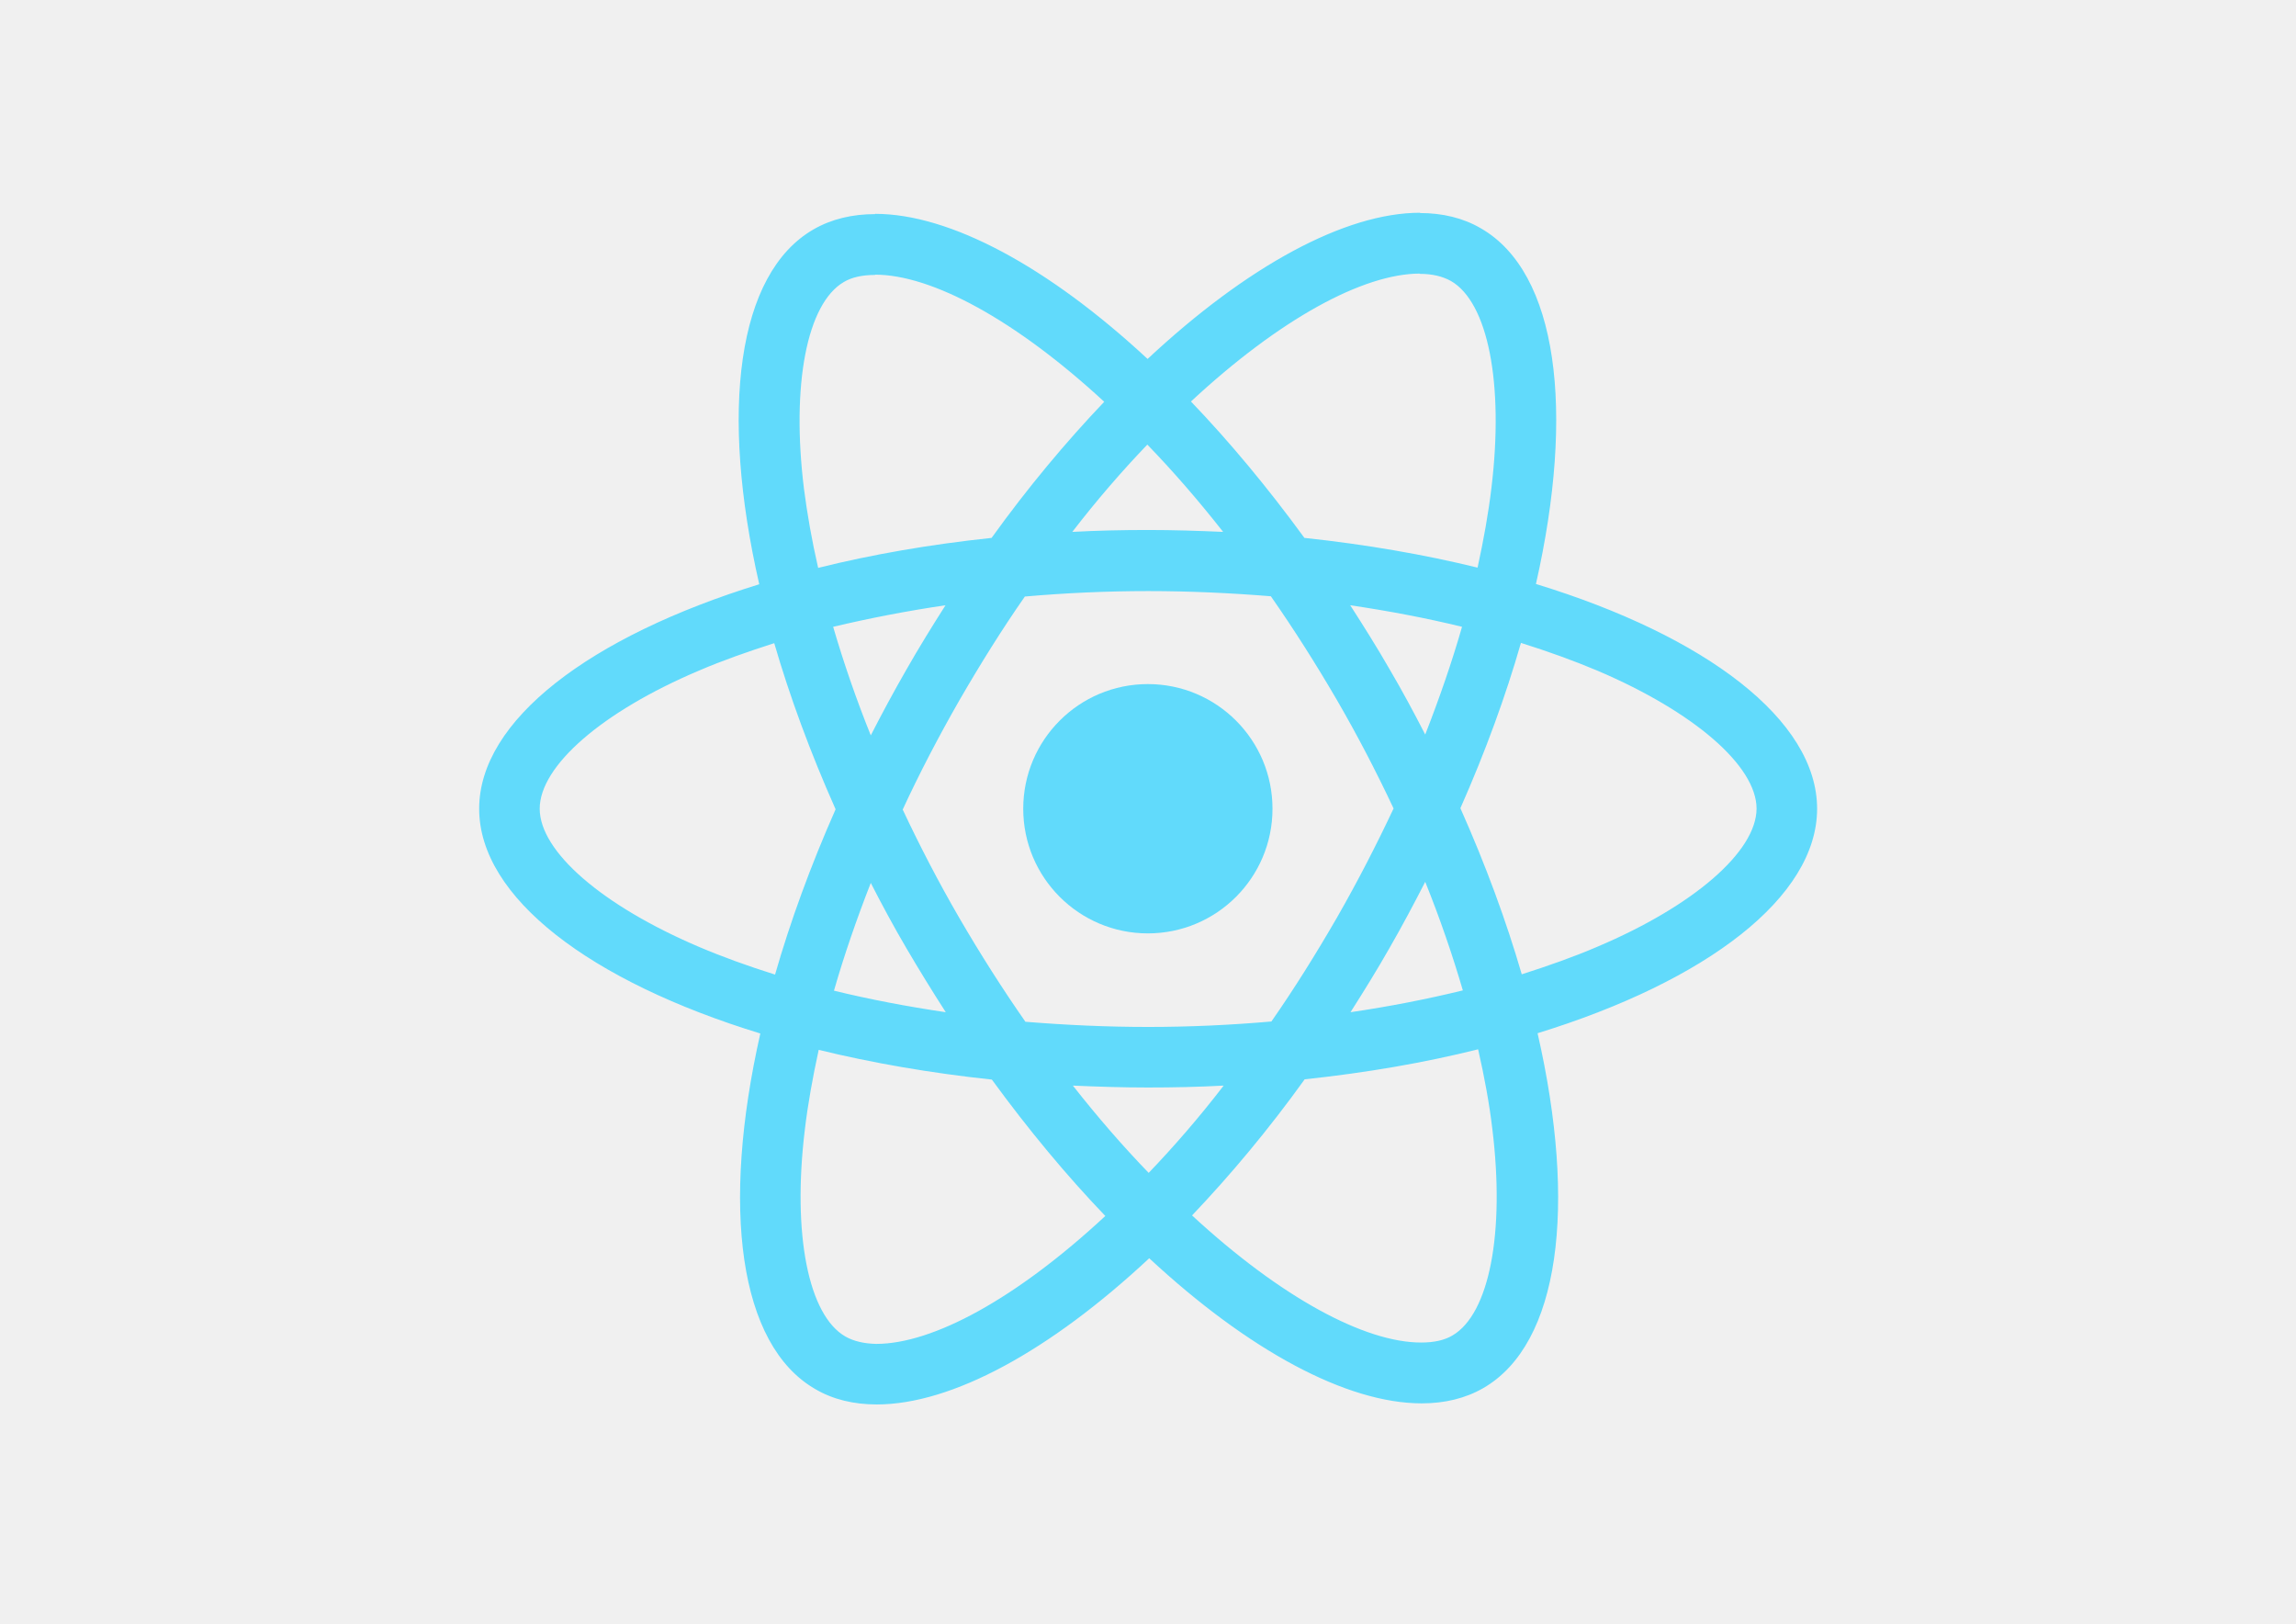
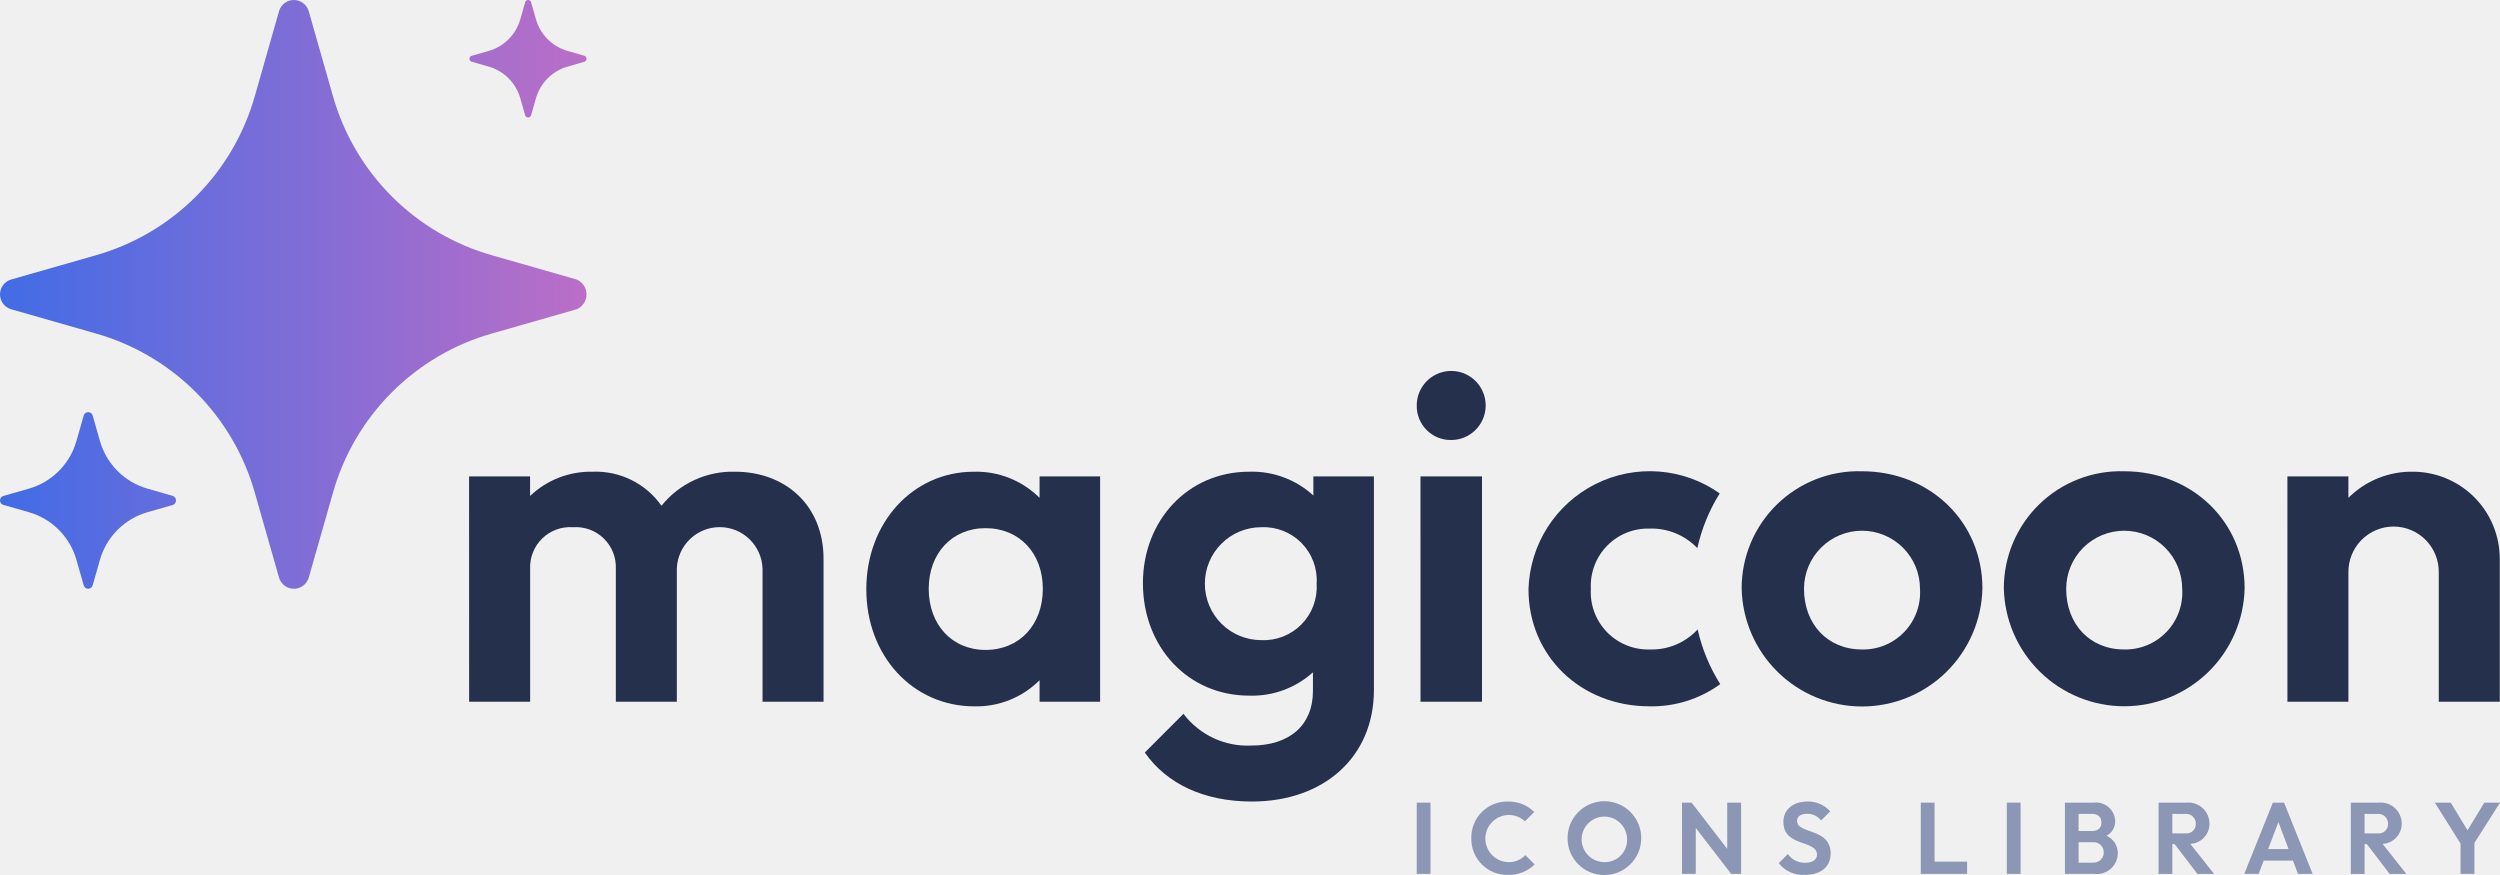
- <svg xmlns="http://www.w3.org/2000/svg" viewBox="0 0 841.9 595.3">
-   <g fill="#61DAFB">
-     <path d="M666.3 296.5c0-32.5-40.7-63.3-103.1-82.4 14.4-63.6 8-114.2-20.2-130.4-6.5-3.8-14.1-5.6-22.4-5.6v22.3c4.6 0 8.3.9 11.4 2.6 13.6 7.8 19.5 37.5 14.9 75.7-1.1 9.4-2.9 19.3-5.1 29.4-19.6-4.8-41-8.5-63.5-10.9-13.5-18.5-27.5-35.3-41.6-50 32.6-30.3 63.2-46.9 84-46.9V78c-27.5 0-63.5 19.6-99.9 53.6-36.4-33.8-72.4-53.2-99.9-53.2v22.3c20.7 0 51.4 16.5 84 46.6-14 14.7-28 31.4-41.3 49.9-22.6 2.4-44 6.1-63.6 11-2.3-10-4-19.7-5.2-29-4.7-38.2 1.1-67.9 14.6-75.8 3-1.8 6.9-2.6 11.5-2.6V78.5c-8.4 0-16 1.8-22.6 5.6-28.1 16.2-34.4 66.7-19.9 130.1-62.2 19.2-102.7 49.9-102.7 82.3 0 32.5 40.7 63.3 103.1 82.4-14.4 63.6-8 114.2 20.2 130.4 6.5 3.8 14.1 5.6 22.5 5.6 27.5 0 63.5-19.6 99.9-53.6 36.4 33.8 72.4 53.2 99.9 53.2 8.4 0 16-1.8 22.6-5.6 28.1-16.2 34.4-66.7 19.9-130.1 62-19.1 102.5-49.9 102.5-82.3zm-130.2-66.7c-3.7 12.9-8.3 26.2-13.5 39.5-4.1-8-8.4-16-13.1-24-4.6-8-9.5-15.8-14.4-23.4 14.2 2.1 27.9 4.7 41 7.9zm-45.8 106.5c-7.8 13.5-15.8 26.3-24.1 38.2-14.9 1.3-30 2-45.2 2-15.1 0-30.2-.7-45-1.9-8.3-11.9-16.4-24.6-24.2-38-7.6-13.1-14.5-26.4-20.8-39.8 6.2-13.4 13.2-26.8 20.7-39.9 7.8-13.5 15.8-26.3 24.1-38.2 14.9-1.3 30-2 45.2-2 15.1 0 30.2.7 45 1.9 8.3 11.9 16.4 24.6 24.2 38 7.6 13.1 14.5 26.4 20.8 39.8-6.3 13.4-13.2 26.8-20.7 39.9zm32.3-13c5.4 13.4 10 26.8 13.8 39.8-13.1 3.2-26.9 5.9-41.2 8 4.9-7.7 9.8-15.6 14.4-23.7 4.6-8 8.9-16.1 13-24.1zM421.2 430c-9.3-9.6-18.6-20.3-27.8-32 9 .4 18.2.7 27.5.7 9.4 0 18.7-.2 27.8-.7-9 11.7-18.3 22.4-27.5 32zm-74.4-58.9c-14.2-2.1-27.9-4.7-41-7.9 3.7-12.9 8.3-26.2 13.5-39.5 4.1 8 8.4 16 13.1 24 4.7 8 9.5 15.8 14.4 23.4zM420.7 163c9.3 9.6 18.6 20.3 27.8 32-9-.4-18.2-.7-27.5-.7-9.4 0-18.7.2-27.8.7 9-11.7 18.3-22.4 27.5-32zm-74 58.9c-4.9 7.7-9.8 15.6-14.4 23.7-4.6 8-8.9 16-13 24-5.4-13.4-10-26.8-13.8-39.8 13.1-3.1 26.9-5.8 41.2-7.9zm-90.5 125.2c-35.4-15.1-58.3-34.9-58.3-50.6 0-15.7 22.9-35.6 58.3-50.6 8.6-3.7 18-7 27.7-10.1 5.7 19.6 13.2 40 22.5 60.9-9.2 20.8-16.6 41.1-22.2 60.6-9.9-3.1-19.3-6.5-28-10.2zM310 490c-13.6-7.8-19.5-37.5-14.9-75.7 1.1-9.4 2.9-19.3 5.1-29.4 19.6 4.8 41 8.5 63.5 10.9 13.5 18.5 27.5 35.3 41.6 50-32.6 30.3-63.2 46.9-84 46.9-4.5-.1-8.3-1-11.3-2.7zm237.2-76.2c4.7 38.2-1.1 67.9-14.6 75.8-3 1.8-6.9 2.6-11.5 2.6-20.7 0-51.4-16.5-84-46.6 14-14.7 28-31.4 41.3-49.9 22.6-2.4 44-6.1 63.6-11 2.3 10.1 4.1 19.8 5.2 29.1zm38.5-66.7c-8.6 3.7-18 7-27.7 10.1-5.7-19.6-13.2-40-22.5-60.9 9.2-20.8 16.6-41.1 22.2-60.6 9.9 3.1 19.3 6.5 28.1 10.2 35.4 15.1 58.3 34.9 58.3 50.6-.1 15.7-23 35.6-58.4 50.6zM320.8 78.4z" />
-     <circle cx="420.9" cy="296.5" r="45.7" />
-     <path d="M520.5 78.1z" />
+ <svg xmlns="http://www.w3.org/2000/svg" width="180" height="63" viewBox="0 0 180 63" fill="none">
+   <g clip-path="url(#clip0_2_3196)">
+     <path d="M33.773 34.299H38.165V35.71C38.769 35.135 39.479 34.684 40.257 34.385C41.034 34.085 41.863 33.942 42.696 33.963C43.657 33.929 44.61 34.135 45.471 34.563C46.332 34.992 47.073 35.628 47.626 36.415C48.26 35.625 49.069 34.992 49.987 34.567C50.907 34.141 51.911 33.935 52.924 33.963C56.511 33.963 59.295 36.348 59.295 40.245V50.523H54.903V40.95C54.878 40.147 54.543 39.385 53.967 38.825C53.391 38.266 52.62 37.953 51.818 37.953C51.015 37.953 50.245 38.266 49.669 38.825C49.093 39.385 48.757 40.147 48.732 40.95V50.523H44.34V40.95C44.356 40.545 44.286 40.14 44.136 39.764C43.985 39.387 43.757 39.046 43.465 38.764C43.174 38.482 42.827 38.264 42.446 38.126C42.065 37.987 41.659 37.931 41.255 37.96C40.851 37.931 40.445 37.987 40.065 38.126C39.684 38.264 39.336 38.482 39.045 38.764C38.754 39.046 38.526 39.387 38.375 39.764C38.224 40.14 38.154 40.545 38.17 40.95V50.523H33.778L33.773 34.299Z" fill="#25314C" />
+     <path d="M62.374 42.428C62.374 37.625 65.727 33.963 70.12 33.963C70.994 33.94 71.864 34.095 72.677 34.418C73.49 34.742 74.229 35.227 74.849 35.844V34.299H79.208V50.526H74.849V48.977C74.234 49.592 73.5 50.075 72.694 50.398C71.886 50.722 71.023 50.878 70.154 50.858C65.727 50.858 62.374 47.23 62.374 42.428ZM75.084 42.395C75.084 39.841 73.407 38.027 70.959 38.027C68.544 38.027 66.868 39.841 66.868 42.395C66.868 44.98 68.544 46.794 70.959 46.794C73.407 46.794 75.084 44.98 75.084 42.395Z" fill="#25314C" />
+     <path d="M82.29 41.991C82.29 37.456 85.543 33.963 89.936 33.963C91.643 33.906 93.304 34.522 94.563 35.677V34.299H98.922V49.682C98.922 54.52 95.301 57.71 90.138 57.71C86.682 57.71 84.002 56.434 82.426 54.183L85.209 51.396C85.779 52.146 86.522 52.746 87.375 53.144C88.228 53.542 89.165 53.726 90.105 53.679C92.822 53.679 94.532 52.237 94.532 49.749V48.407C93.275 49.54 91.629 50.142 89.938 50.086C85.543 50.086 82.29 46.589 82.29 41.991ZM94.798 42.024C94.833 41.487 94.754 40.949 94.566 40.445C94.379 39.94 94.087 39.481 93.711 39.098C93.334 38.714 92.881 38.415 92.38 38.219C91.88 38.023 91.344 37.934 90.808 37.96C89.732 37.96 88.699 38.388 87.938 39.151C87.177 39.913 86.75 40.947 86.75 42.025C86.75 43.103 87.177 44.137 87.938 44.899C88.699 45.661 89.732 46.089 90.808 46.089C91.344 46.115 91.88 46.026 92.38 45.83C92.88 45.633 93.333 45.334 93.71 44.95C94.087 44.566 94.378 44.107 94.566 43.603C94.753 43.099 94.832 42.561 94.798 42.024Z" fill="#25314C" />
+     <path d="M102.005 29.16C102.012 28.67 102.163 28.193 102.44 27.788C102.717 27.384 103.107 27.071 103.561 26.888C104.015 26.705 104.513 26.66 104.992 26.76C105.471 26.86 105.91 27.099 106.254 27.448C106.597 27.797 106.83 28.24 106.923 28.721C107.016 29.203 106.965 29.701 106.777 30.153C106.588 30.605 106.27 30.992 105.862 31.263C105.455 31.535 104.977 31.68 104.487 31.68C104.157 31.686 103.829 31.624 103.523 31.499C103.217 31.374 102.94 31.188 102.708 30.952C102.476 30.716 102.294 30.436 102.173 30.128C102.052 29.82 101.995 29.491 102.005 29.16ZM102.274 34.299H106.704V50.526H102.277L102.274 34.299Z" fill="#25314C" />
+     <path d="M122.231 45.319C121.791 45.794 121.255 46.169 120.657 46.418C120.06 46.667 119.416 46.784 118.769 46.761C118.198 46.776 117.631 46.673 117.102 46.457C116.574 46.241 116.095 45.918 115.698 45.508C115.301 45.097 114.993 44.609 114.793 44.073C114.594 43.537 114.508 42.966 114.541 42.395C114.511 41.826 114.6 41.257 114.8 40.724C115.001 40.192 115.309 39.706 115.707 39.299C116.104 38.891 116.581 38.571 117.108 38.357C117.635 38.144 118.201 38.042 118.769 38.058C119.409 38.037 120.046 38.152 120.639 38.395C121.232 38.638 121.767 39.003 122.209 39.467C122.517 38.071 123.062 36.737 123.82 35.525C122.529 34.613 121.016 34.069 119.441 33.951C117.866 33.832 116.288 34.143 114.876 34.851C113.464 35.559 112.269 36.637 111.42 37.97C110.57 39.304 110.097 40.843 110.051 42.424C110.051 47.228 113.805 50.856 118.769 50.856C120.593 50.891 122.379 50.33 123.857 49.258C123.094 48.047 122.544 46.715 122.231 45.319Z" fill="#25314C" />
+     <path d="M125.398 42.36C125.397 41.233 125.622 40.117 126.06 39.078C126.497 38.04 127.138 37.1 127.945 36.314C128.751 35.528 129.707 34.912 130.756 34.502C131.804 34.093 132.924 33.898 134.049 33.93C138.978 33.93 142.734 37.591 142.734 42.36C142.687 44.632 141.754 46.795 140.133 48.386C138.513 49.976 136.334 50.867 134.066 50.867C131.797 50.867 129.619 49.976 127.998 48.386C126.378 46.795 125.444 44.632 125.398 42.36ZM138.24 42.395C138.24 41.285 137.8 40.221 137.017 39.437C136.234 38.653 135.172 38.212 134.064 38.212C132.956 38.212 131.894 38.653 131.111 39.437C130.328 40.221 129.888 41.285 129.888 42.395C129.888 44.947 131.598 46.761 134.046 46.761C134.615 46.776 135.181 46.672 135.707 46.456C136.234 46.239 136.71 45.915 137.104 45.504C137.499 45.093 137.804 44.605 137.999 44.069C138.195 43.534 138.277 42.964 138.24 42.395Z" fill="#25314C" />
+     <path d="M144.275 42.36C144.274 41.233 144.499 40.117 144.937 39.078C145.374 38.039 146.015 37.099 146.822 36.313C147.629 35.527 148.585 34.911 149.634 34.502C150.683 34.092 151.803 33.898 152.928 33.93C157.857 33.93 161.613 37.591 161.613 42.36C161.562 44.629 160.627 46.788 159.007 48.375C157.386 49.962 155.211 50.851 152.945 50.851C150.679 50.851 148.503 49.962 146.883 48.375C145.262 46.788 144.327 44.629 144.276 42.36H144.275ZM157.118 42.395C157.118 41.285 156.678 40.221 155.895 39.437C155.112 38.653 154.05 38.212 152.942 38.212C151.835 38.212 150.773 38.653 149.99 39.437C149.206 40.221 148.766 41.285 148.766 42.395C148.766 44.947 150.477 46.761 152.925 46.761C153.494 46.776 154.06 46.672 154.586 46.455C155.113 46.239 155.588 45.915 155.983 45.504C156.378 45.093 156.682 44.605 156.878 44.069C157.073 43.534 157.155 42.964 157.118 42.395Z" fill="#25314C" />
+     <path d="M164.693 34.299H169.085V35.843C169.701 35.229 170.434 34.745 171.241 34.422C172.047 34.099 172.911 33.943 173.78 33.963C175.432 33.978 177.011 34.648 178.173 35.824C179.335 37.001 179.985 38.589 179.983 40.244V50.523H175.591V41.219C175.598 40.787 175.518 40.358 175.358 39.958C175.197 39.557 174.959 39.192 174.656 38.884C174.353 38.576 173.993 38.332 173.595 38.165C173.197 37.998 172.77 37.912 172.339 37.912C171.908 37.912 171.481 37.998 171.083 38.165C170.685 38.332 170.324 38.576 170.022 38.884C169.719 39.192 169.48 39.557 169.32 39.958C169.159 40.358 169.08 40.787 169.086 41.219V50.523H164.694L164.693 34.299Z" fill="#25314C" />
+     <path d="M102.005 57.79H102.996V62.92H102.005V57.79Z" fill="#8B97B4" />
+     <path d="M105.934 60.351C105.927 60.003 105.989 59.657 106.119 59.333C106.248 59.01 106.441 58.716 106.687 58.469C106.933 58.222 107.225 58.028 107.548 57.898C107.87 57.767 108.216 57.703 108.564 57.71C108.915 57.701 109.264 57.763 109.591 57.892C109.918 58.021 110.215 58.215 110.465 58.462L109.795 59.132C109.595 58.946 109.353 58.811 109.09 58.739C108.827 58.666 108.55 58.659 108.283 58.716C108.016 58.774 107.767 58.895 107.558 59.07C107.348 59.245 107.183 59.468 107.077 59.72C106.972 59.972 106.928 60.246 106.951 60.518C106.974 60.791 107.062 61.054 107.208 61.285C107.354 61.516 107.553 61.708 107.789 61.845C108.025 61.983 108.291 62.061 108.564 62.073C108.798 62.086 109.032 62.047 109.25 61.96C109.467 61.873 109.664 61.739 109.824 61.568L110.494 62.24C110.24 62.489 109.938 62.684 109.606 62.814C109.274 62.943 108.92 63.003 108.564 62.991C108.216 62.998 107.871 62.934 107.548 62.804C107.226 62.673 106.933 62.479 106.687 62.233C106.442 61.986 106.248 61.692 106.119 61.369C105.99 61.045 105.927 60.699 105.934 60.351Z" fill="#8B97B4" />
+     <path d="M112.865 60.344C112.865 59.819 113.02 59.306 113.311 58.869C113.602 58.432 114.016 58.092 114.5 57.891C114.984 57.689 115.517 57.636 116.031 57.738C116.545 57.84 117.018 58.092 117.389 58.463C117.76 58.834 118.013 59.306 118.117 59.821C118.22 60.336 118.168 60.869 117.969 61.355C117.769 61.84 117.431 62.256 116.996 62.548C116.561 62.841 116.049 62.998 115.525 63C115.175 63.004 114.828 62.938 114.504 62.806C114.18 62.673 113.886 62.478 113.639 62.231C113.391 61.984 113.195 61.689 113.062 61.365C112.929 61.041 112.862 60.694 112.865 60.344ZM117.149 60.344C117.131 60.024 117.021 59.716 116.83 59.458C116.64 59.2 116.379 59.004 116.078 58.894C115.778 58.783 115.452 58.763 115.14 58.837C114.829 58.91 114.545 59.072 114.325 59.305C114.105 59.538 113.957 59.83 113.901 60.145C113.845 60.461 113.882 60.786 114.008 61.08C114.134 61.375 114.344 61.626 114.611 61.803C114.878 61.98 115.19 62.074 115.51 62.075C115.735 62.081 115.958 62.04 116.166 61.954C116.373 61.868 116.561 61.739 116.715 61.575C116.87 61.412 116.988 61.218 117.063 61.006C117.138 60.794 117.167 60.568 117.149 60.344Z" fill="#8B97B4" />
+     <path d="M121.104 57.79H121.796L124.361 61.117V57.79H125.358V62.92H124.645L122.095 59.614V62.92H121.104V57.79Z" fill="#8B97B4" />
+     <path d="M128.07 62.146L128.725 61.49C128.865 61.691 129.052 61.855 129.271 61.964C129.49 62.074 129.733 62.127 129.978 62.117C130.496 62.117 130.824 61.901 130.824 61.54C130.824 60.453 128.405 60.999 128.405 59.183C128.405 58.256 129.141 57.709 130.139 57.709C130.447 57.702 130.753 57.761 131.036 57.883C131.319 58.005 131.572 58.187 131.778 58.417L131.122 59.073C131.003 58.922 130.851 58.801 130.678 58.717C130.506 58.634 130.316 58.591 130.124 58.592C129.665 58.592 129.388 58.775 129.388 59.103C129.388 60.088 131.807 59.577 131.807 61.459C131.807 62.416 131.093 62.992 129.928 62.992C129.573 63.011 129.219 62.944 128.895 62.797C128.572 62.65 128.289 62.426 128.07 62.146Z" fill="#8B97B4" />
+     <path d="M138.295 57.79H139.286V62.037H141.632V62.92H138.295V57.79Z" fill="#8B97B4" />
+     <path d="M144.491 57.79H145.482V62.92H144.491V57.79Z" fill="#8B97B4" />
+     <path d="M148.675 57.79H150.743C150.935 57.766 151.129 57.782 151.313 57.838C151.498 57.894 151.669 57.987 151.815 58.113C151.961 58.239 152.079 58.394 152.162 58.568C152.245 58.742 152.29 58.932 152.295 59.125C152.297 59.341 152.24 59.554 152.13 59.739C152.019 59.925 151.86 60.076 151.669 60.177C151.914 60.285 152.122 60.463 152.267 60.688C152.412 60.914 152.487 61.178 152.484 61.446C152.48 61.659 152.43 61.869 152.34 62.062C152.249 62.255 152.118 62.426 151.957 62.565C151.795 62.704 151.607 62.808 151.403 62.869C151.199 62.93 150.984 62.947 150.773 62.92H148.675V57.79ZM149.658 58.6V59.833H150.628C151.035 59.833 151.304 59.628 151.304 59.22C151.304 58.812 151.035 58.6 150.628 58.6H149.658ZM149.658 60.636V62.11H150.738C150.934 62.11 151.121 62.032 151.259 61.894C151.397 61.756 151.474 61.569 151.474 61.373C151.474 61.178 151.397 60.99 151.259 60.852C151.121 60.714 150.934 60.636 150.738 60.636H149.658Z" fill="#8B97B4" />
+     <path d="M155.417 57.79H157.42C157.629 57.77 157.84 57.793 158.04 57.859C158.239 57.925 158.423 58.031 158.579 58.172C158.736 58.313 158.861 58.484 158.947 58.676C159.034 58.868 159.08 59.075 159.082 59.286C159.089 59.663 158.949 60.027 158.691 60.303C158.434 60.578 158.08 60.742 157.704 60.76L159.417 62.924H158.215L156.576 60.778H156.408V62.924H155.417V57.79ZM156.408 58.6V60.004H157.334C157.432 60.018 157.532 60.01 157.626 59.98C157.721 59.951 157.808 59.901 157.881 59.834C157.954 59.767 158.011 59.685 158.049 59.593C158.086 59.501 158.103 59.402 158.098 59.303C158.099 59.205 158.08 59.108 158.041 59.018C158.002 58.928 157.945 58.847 157.873 58.781C157.801 58.715 157.715 58.665 157.622 58.634C157.529 58.603 157.431 58.593 157.334 58.603L156.408 58.6Z" fill="#8B97B4" />
+     <path d="M163.646 57.79H164.454L166.509 62.92H165.456L165.092 61.964H162.986L162.622 62.92H161.588L163.646 57.79ZM164.775 61.132L164.046 59.191L163.303 61.132H164.775Z" fill="#8B97B4" />
+     <path d="M169.259 57.79H171.262C171.471 57.769 171.682 57.792 171.882 57.858C172.082 57.924 172.266 58.03 172.422 58.171C172.578 58.312 172.704 58.483 172.79 58.675C172.876 58.867 172.922 59.075 172.923 59.286C172.93 59.663 172.79 60.028 172.533 60.303C172.276 60.578 171.922 60.742 171.546 60.76L173.259 62.924H172.056L170.417 60.778H170.25V62.924H169.259V57.79ZM170.25 58.6V60.003H171.175C171.273 60.017 171.373 60.01 171.468 59.98C171.562 59.951 171.649 59.901 171.723 59.834C171.796 59.767 171.853 59.685 171.891 59.593C171.928 59.501 171.945 59.402 171.94 59.303C171.941 59.205 171.922 59.108 171.883 59.018C171.844 58.928 171.787 58.847 171.714 58.781C171.642 58.715 171.557 58.665 171.464 58.634C171.371 58.603 171.272 58.593 171.175 58.603L170.25 58.6Z" fill="#8B97B4" />
+     <path d="M177.159 60.738L175.308 57.79H176.453L177.661 59.782L178.871 57.79H180L178.157 60.694V62.92H177.159V60.738Z" fill="#8B97B4" />
+     <path d="M21.161 42.391C20.919 42.392 20.683 42.313 20.489 42.167C20.295 42.021 20.154 41.815 20.088 41.582L18.353 35.499C17.582 32.76 16.122 30.266 14.114 28.254C12.105 26.241 9.615 24.779 6.882 24.006L0.808 22.268C0.576 22.202 0.371 22.061 0.225 21.867C0.079 21.674 0 21.438 0 21.196C0 20.953 0.079 20.717 0.225 20.524C0.371 20.33 0.576 20.189 0.808 20.123L6.882 18.385C9.616 17.612 12.106 16.15 14.115 14.138C16.124 12.126 17.584 9.631 18.355 6.892L20.088 0.809C20.154 0.576 20.295 0.371 20.488 0.225C20.681 0.079 20.917 -6.10352e-05 21.159 -6.10352e-05C21.401 -6.10352e-05 21.636 0.079 21.829 0.225C22.023 0.371 22.163 0.576 22.23 0.809L23.965 6.892C24.736 9.631 26.197 12.126 28.206 14.138C30.215 16.15 32.706 17.613 35.44 18.385L41.514 20.123C41.726 20.21 41.907 20.359 42.035 20.55C42.162 20.741 42.23 20.966 42.23 21.196C42.23 21.425 42.162 21.65 42.035 21.841C41.907 22.032 41.726 22.181 41.514 22.268L35.44 24.006C32.706 24.779 30.216 26.241 28.207 28.253C26.198 30.265 24.738 32.76 23.967 35.499L22.232 41.582C22.165 41.815 22.025 42.02 21.832 42.166C21.639 42.312 21.403 42.391 21.161 42.391ZM6.671 42.148L7.192 40.323C7.423 39.501 7.861 38.752 8.464 38.148C9.067 37.544 9.814 37.106 10.635 36.874L12.458 36.353C12.522 36.326 12.576 36.282 12.614 36.224C12.653 36.167 12.673 36.099 12.673 36.031C12.673 35.962 12.653 35.894 12.614 35.837C12.576 35.779 12.522 35.735 12.458 35.709L10.635 35.187C9.814 34.955 9.067 34.516 8.464 33.913C7.862 33.309 7.423 32.56 7.192 31.738L6.671 29.912C6.651 29.843 6.609 29.781 6.551 29.738C6.493 29.694 6.422 29.671 6.35 29.671C6.277 29.671 6.207 29.694 6.149 29.738C6.091 29.781 6.049 29.843 6.028 29.912L5.508 31.738C5.276 32.56 4.838 33.309 4.235 33.913C3.632 34.516 2.885 34.955 2.065 35.187L0.242 35.709C0.172 35.728 0.111 35.77 0.067 35.829C0.023 35.887 -0.001 35.958 -0.001 36.031C-0.001 36.103 0.023 36.174 0.067 36.232C0.111 36.291 0.172 36.333 0.242 36.353L2.065 36.874C2.885 37.106 3.633 37.544 4.235 38.148C4.838 38.752 5.276 39.501 5.508 40.323L6.028 42.148C6.048 42.218 6.09 42.28 6.148 42.324C6.206 42.368 6.277 42.392 6.35 42.392C6.423 42.392 6.493 42.368 6.551 42.324C6.609 42.28 6.651 42.218 6.671 42.148ZM38.239 8.301L38.585 7.086C38.739 6.54 39.03 6.042 39.431 5.64C39.832 5.238 40.33 4.946 40.876 4.792L42.088 4.445C42.13 4.428 42.167 4.398 42.192 4.36C42.218 4.322 42.231 4.277 42.231 4.231C42.231 4.185 42.218 4.14 42.192 4.102C42.167 4.064 42.13 4.034 42.088 4.017L40.876 3.67C40.33 3.516 39.833 3.224 39.432 2.822C39.031 2.421 38.739 1.923 38.585 1.376L38.239 0.162C38.226 0.115 38.198 0.074 38.159 0.045C38.12 0.016 38.073 0 38.025 0C37.977 0 37.93 0.016 37.891 0.045C37.853 0.074 37.825 0.115 37.811 0.162L37.465 1.376C37.311 1.923 37.02 2.421 36.619 2.823C36.218 3.224 35.721 3.516 35.175 3.67L33.962 4.017C33.916 4.03 33.875 4.059 33.846 4.097C33.817 4.136 33.801 4.183 33.801 4.231C33.801 4.28 33.817 4.327 33.846 4.365C33.875 4.404 33.916 4.432 33.962 4.445L35.175 4.792C35.721 4.946 36.218 5.238 36.619 5.64C37.02 6.042 37.311 6.54 37.465 7.086L37.811 8.301C37.825 8.347 37.853 8.388 37.891 8.417C37.93 8.447 37.977 8.462 38.025 8.462C38.073 8.462 38.12 8.447 38.159 8.417C38.198 8.388 38.226 8.347 38.239 8.301Z" fill="url(#paint0_linear_2_3196)" />
  </g>
+   <defs>
+     <linearGradient id="paint0_linear_2_3196" x1="46.307" y1="21.195" x2="-2.904" y2="21.195" gradientUnits="userSpaceOnUse">
+       <stop stop-color="#C76EC4" />
+       <stop offset="1" stop-color="#396CE8" />
+     </linearGradient>
+     <clipPath id="clip0_2_3196">
+       <rect width="180" height="63" fill="white" />
+     </clipPath>
+   </defs>
</svg>
